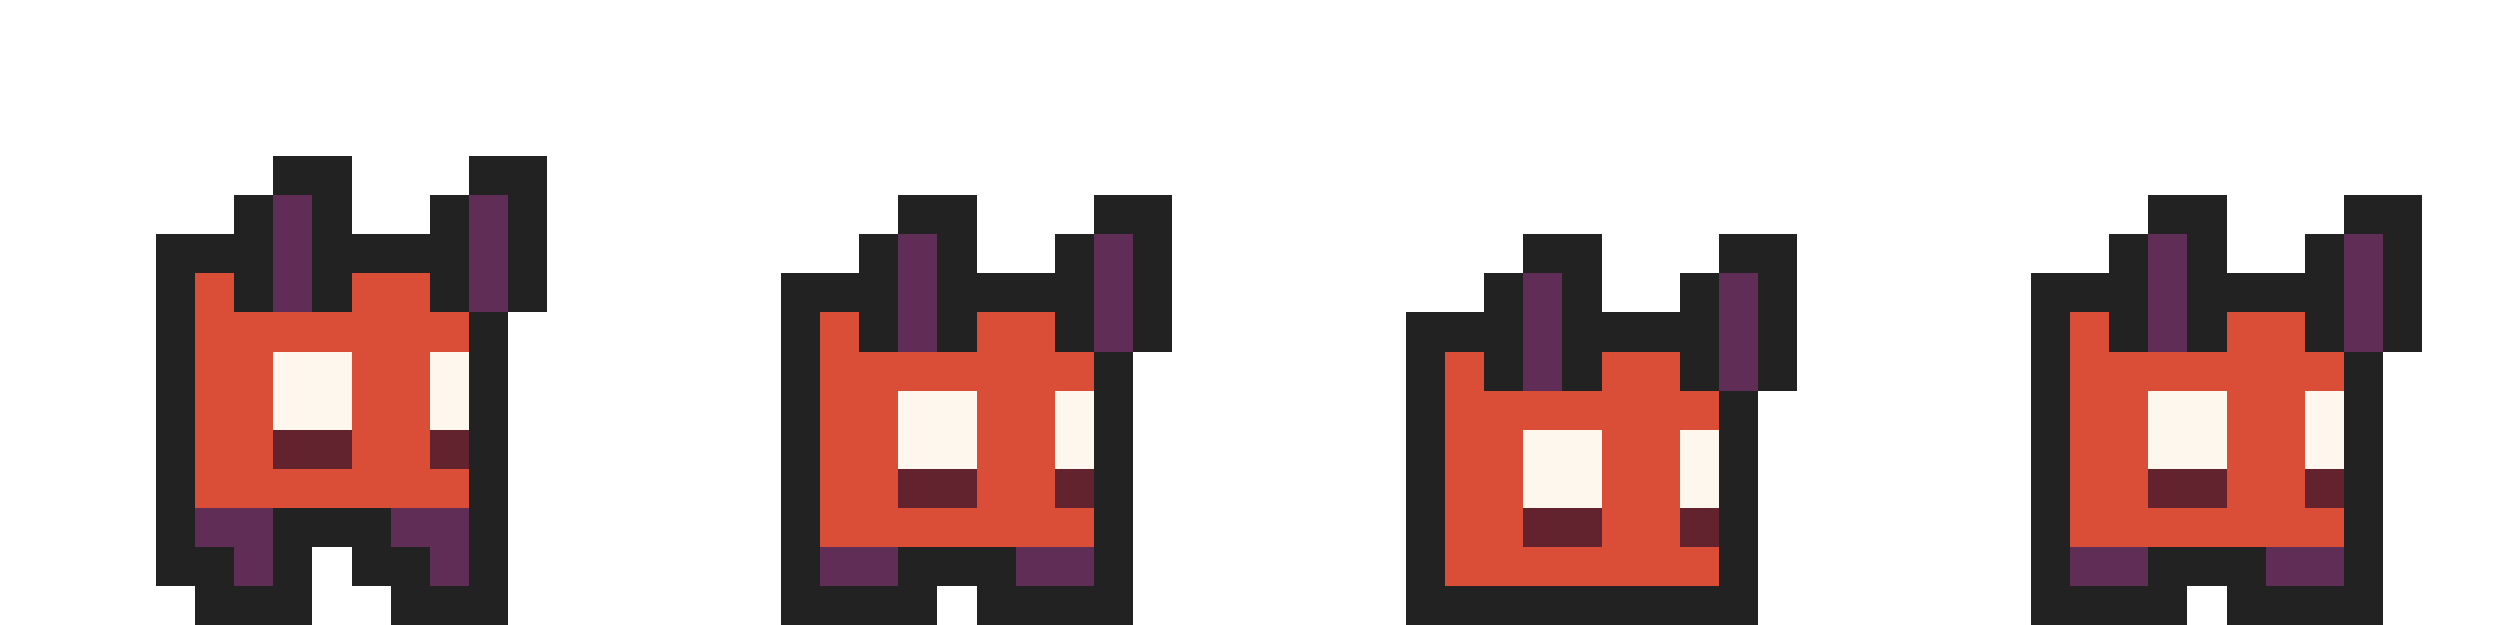
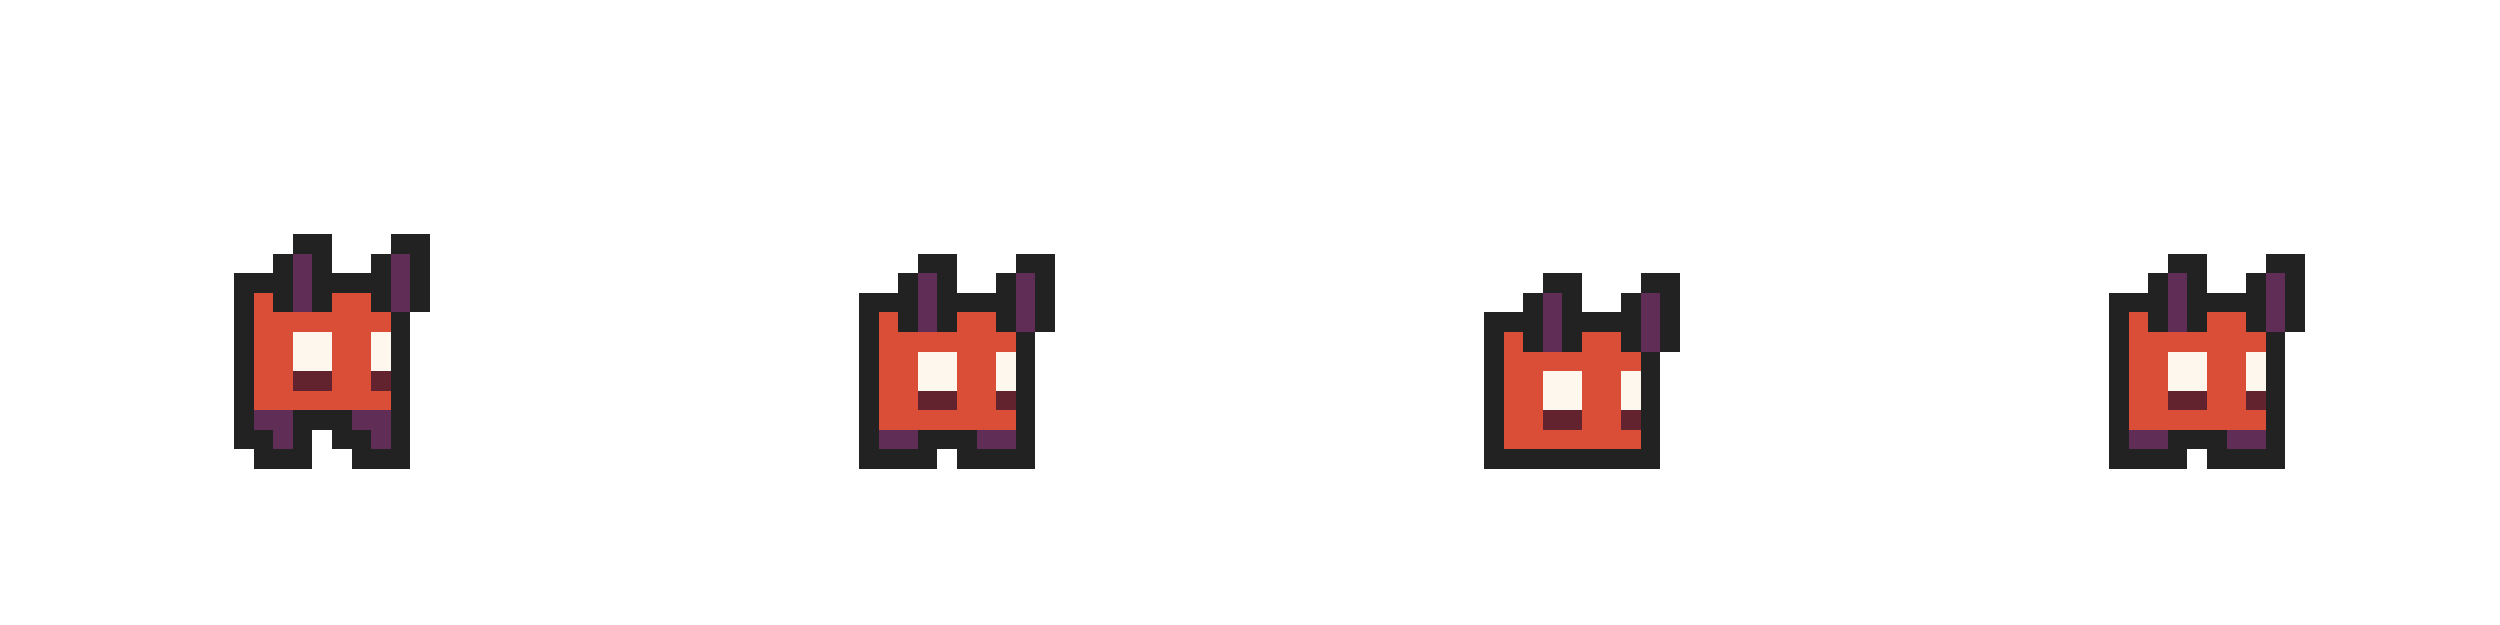
- <svg xmlns="http://www.w3.org/2000/svg" version="1.1" width="64" height="16" shape-rendering="crispEdges">
-   <rect x="7" y="4" width="1" height="1" fill="#222222" />
-   <rect x="8" y="4" width="1" height="1" fill="#222222" />
-   <rect x="12" y="4" width="1" height="1" fill="#222222" />
-   <rect x="13" y="4" width="1" height="1" fill="#222222" />
-   <rect x="6" y="5" width="1" height="1" fill="#222222" />
-   <rect x="7" y="5" width="1" height="1" fill="#5F2D56" />
-   <rect x="8" y="5" width="1" height="1" fill="#222222" />
-   <rect x="11" y="5" width="1" height="1" fill="#222222" />
-   <rect x="12" y="5" width="1" height="1" fill="#5F2D56" />
-   <rect x="13" y="5" width="1" height="1" fill="#222222" />
-   <rect x="23" y="5" width="1" height="1" fill="#222222" />
-   <rect x="24" y="5" width="1" height="1" fill="#222222" />
-   <rect x="28" y="5" width="1" height="1" fill="#222222" />
-   <rect x="29" y="5" width="1" height="1" fill="#222222" />
-   <rect x="55" y="5" width="1" height="1" fill="#222222" />
-   <rect x="56" y="5" width="1" height="1" fill="#222222" />
-   <rect x="60" y="5" width="1" height="1" fill="#222222" />
-   <rect x="61" y="5" width="1" height="1" fill="#222222" />
-   <rect x="4" y="6" width="1" height="1" fill="#222222" />
-   <rect x="5" y="6" width="1" height="1" fill="#222222" />
-   <rect x="6" y="6" width="1" height="1" fill="#222222" />
-   <rect x="7" y="6" width="1" height="1" fill="#5F2D56" />
-   <rect x="8" y="6" width="1" height="1" fill="#222222" />
-   <rect x="9" y="6" width="1" height="1" fill="#222222" />
-   <rect x="10" y="6" width="1" height="1" fill="#222222" />
-   <rect x="11" y="6" width="1" height="1" fill="#222222" />
-   <rect x="12" y="6" width="1" height="1" fill="#5F2D56" />
-   <rect x="13" y="6" width="1" height="1" fill="#222222" />
-   <rect x="22" y="6" width="1" height="1" fill="#222222" />
-   <rect x="23" y="6" width="1" height="1" fill="#5F2D56" />
-   <rect x="24" y="6" width="1" height="1" fill="#222222" />
-   <rect x="27" y="6" width="1" height="1" fill="#222222" />
-   <rect x="28" y="6" width="1" height="1" fill="#5F2D56" />
-   <rect x="29" y="6" width="1" height="1" fill="#222222" />
-   <rect x="39" y="6" width="1" height="1" fill="#222222" />
-   <rect x="40" y="6" width="1" height="1" fill="#222222" />
-   <rect x="44" y="6" width="1" height="1" fill="#222222" />
-   <rect x="45" y="6" width="1" height="1" fill="#222222" />
-   <rect x="54" y="6" width="1" height="1" fill="#222222" />
-   <rect x="55" y="6" width="1" height="1" fill="#5F2D56" />
-   <rect x="56" y="6" width="1" height="1" fill="#222222" />
-   <rect x="59" y="6" width="1" height="1" fill="#222222" />
-   <rect x="60" y="6" width="1" height="1" fill="#5F2D56" />
-   <rect x="61" y="6" width="1" height="1" fill="#222222" />
-   <rect x="4" y="7" width="1" height="1" fill="#222222" />
-   <rect x="5" y="7" width="1" height="1" fill="#DA4E38" />
-   <rect x="6" y="7" width="1" height="1" fill="#222222" />
-   <rect x="7" y="7" width="1" height="1" fill="#5F2D56" />
-   <rect x="8" y="7" width="1" height="1" fill="#222222" />
-   <rect x="9" y="7" width="1" height="1" fill="#DA4E38" />
-   <rect x="10" y="7" width="1" height="1" fill="#DA4E38" />
-   <rect x="11" y="7" width="1" height="1" fill="#222222" />
-   <rect x="12" y="7" width="1" height="1" fill="#5F2D56" />
-   <rect x="13" y="7" width="1" height="1" fill="#222222" />
-   <rect x="20" y="7" width="1" height="1" fill="#222222" />
-   <rect x="21" y="7" width="1" height="1" fill="#222222" />
-   <rect x="22" y="7" width="1" height="1" fill="#222222" />
-   <rect x="23" y="7" width="1" height="1" fill="#5F2D56" />
-   <rect x="24" y="7" width="1" height="1" fill="#222222" />
-   <rect x="25" y="7" width="1" height="1" fill="#222222" />
-   <rect x="26" y="7" width="1" height="1" fill="#222222" />
-   <rect x="27" y="7" width="1" height="1" fill="#222222" />
-   <rect x="28" y="7" width="1" height="1" fill="#5F2D56" />
-   <rect x="29" y="7" width="1" height="1" fill="#222222" />
-   <rect x="38" y="7" width="1" height="1" fill="#222222" />
-   <rect x="39" y="7" width="1" height="1" fill="#5F2D56" />
-   <rect x="40" y="7" width="1" height="1" fill="#222222" />
-   <rect x="43" y="7" width="1" height="1" fill="#222222" />
-   <rect x="44" y="7" width="1" height="1" fill="#5F2D56" />
-   <rect x="45" y="7" width="1" height="1" fill="#222222" />
-   <rect x="52" y="7" width="1" height="1" fill="#222222" />
-   <rect x="53" y="7" width="1" height="1" fill="#222222" />
-   <rect x="54" y="7" width="1" height="1" fill="#222222" />
-   <rect x="55" y="7" width="1" height="1" fill="#5F2D56" />
-   <rect x="56" y="7" width="1" height="1" fill="#222222" />
-   <rect x="57" y="7" width="1" height="1" fill="#222222" />
-   <rect x="58" y="7" width="1" height="1" fill="#222222" />
-   <rect x="59" y="7" width="1" height="1" fill="#222222" />
-   <rect x="60" y="7" width="1" height="1" fill="#5F2D56" />
-   <rect x="61" y="7" width="1" height="1" fill="#222222" />
-   <rect x="4" y="8" width="1" height="1" fill="#222222" />
-   <rect x="5" y="8" width="1" height="1" fill="#DA4E38" />
-   <rect x="6" y="8" width="1" height="1" fill="#DA4E38" />
-   <rect x="7" y="8" width="1" height="1" fill="#DA4E38" />
-   <rect x="8" y="8" width="1" height="1" fill="#DA4E38" />
-   <rect x="9" y="8" width="1" height="1" fill="#DA4E38" />
-   <rect x="10" y="8" width="1" height="1" fill="#DA4E38" />
-   <rect x="11" y="8" width="1" height="1" fill="#DA4E38" />
-   <rect x="12" y="8" width="1" height="1" fill="#222222" />
-   <rect x="20" y="8" width="1" height="1" fill="#222222" />
-   <rect x="21" y="8" width="1" height="1" fill="#DA4E38" />
-   <rect x="22" y="8" width="1" height="1" fill="#222222" />
-   <rect x="23" y="8" width="1" height="1" fill="#5F2D56" />
-   <rect x="24" y="8" width="1" height="1" fill="#222222" />
-   <rect x="25" y="8" width="1" height="1" fill="#DA4E38" />
-   <rect x="26" y="8" width="1" height="1" fill="#DA4E38" />
-   <rect x="27" y="8" width="1" height="1" fill="#222222" />
-   <rect x="28" y="8" width="1" height="1" fill="#5F2D56" />
-   <rect x="29" y="8" width="1" height="1" fill="#222222" />
-   <rect x="36" y="8" width="1" height="1" fill="#222222" />
-   <rect x="37" y="8" width="1" height="1" fill="#222222" />
-   <rect x="38" y="8" width="1" height="1" fill="#222222" />
-   <rect x="39" y="8" width="1" height="1" fill="#5F2D56" />
-   <rect x="40" y="8" width="1" height="1" fill="#222222" />
-   <rect x="41" y="8" width="1" height="1" fill="#222222" />
-   <rect x="42" y="8" width="1" height="1" fill="#222222" />
-   <rect x="43" y="8" width="1" height="1" fill="#222222" />
-   <rect x="44" y="8" width="1" height="1" fill="#5F2D56" />
-   <rect x="45" y="8" width="1" height="1" fill="#222222" />
-   <rect x="52" y="8" width="1" height="1" fill="#222222" />
-   <rect x="53" y="8" width="1" height="1" fill="#DA4E38" />
-   <rect x="54" y="8" width="1" height="1" fill="#222222" />
-   <rect x="55" y="8" width="1" height="1" fill="#5F2D56" />
-   <rect x="56" y="8" width="1" height="1" fill="#222222" />
-   <rect x="57" y="8" width="1" height="1" fill="#DA4E38" />
-   <rect x="58" y="8" width="1" height="1" fill="#DA4E38" />
-   <rect x="59" y="8" width="1" height="1" fill="#222222" />
-   <rect x="60" y="8" width="1" height="1" fill="#5F2D56" />
-   <rect x="61" y="8" width="1" height="1" fill="#222222" />
-   <rect x="4" y="9" width="1" height="1" fill="#222222" />
-   <rect x="5" y="9" width="1" height="1" fill="#DA4E38" />
-   <rect x="6" y="9" width="1" height="1" fill="#DA4E38" />
-   <rect x="7" y="9" width="1" height="1" fill="#FDF7ED" />
-   <rect x="8" y="9" width="1" height="1" fill="#FDF7ED" />
-   <rect x="9" y="9" width="1" height="1" fill="#DA4E38" />
-   <rect x="10" y="9" width="1" height="1" fill="#DA4E38" />
-   <rect x="11" y="9" width="1" height="1" fill="#FDF7ED" />
-   <rect x="12" y="9" width="1" height="1" fill="#222222" />
-   <rect x="20" y="9" width="1" height="1" fill="#222222" />
-   <rect x="21" y="9" width="1" height="1" fill="#DA4E38" />
-   <rect x="22" y="9" width="1" height="1" fill="#DA4E38" />
-   <rect x="23" y="9" width="1" height="1" fill="#DA4E38" />
-   <rect x="24" y="9" width="1" height="1" fill="#DA4E38" />
-   <rect x="25" y="9" width="1" height="1" fill="#DA4E38" />
-   <rect x="26" y="9" width="1" height="1" fill="#DA4E38" />
-   <rect x="27" y="9" width="1" height="1" fill="#DA4E38" />
-   <rect x="28" y="9" width="1" height="1" fill="#222222" />
-   <rect x="36" y="9" width="1" height="1" fill="#222222" />
-   <rect x="37" y="9" width="1" height="1" fill="#DA4E38" />
-   <rect x="38" y="9" width="1" height="1" fill="#222222" />
-   <rect x="39" y="9" width="1" height="1" fill="#5F2D56" />
-   <rect x="40" y="9" width="1" height="1" fill="#222222" />
-   <rect x="41" y="9" width="1" height="1" fill="#DA4E38" />
-   <rect x="42" y="9" width="1" height="1" fill="#DA4E38" />
-   <rect x="43" y="9" width="1" height="1" fill="#222222" />
-   <rect x="44" y="9" width="1" height="1" fill="#5F2D56" />
-   <rect x="45" y="9" width="1" height="1" fill="#222222" />
-   <rect x="52" y="9" width="1" height="1" fill="#222222" />
-   <rect x="53" y="9" width="1" height="1" fill="#DA4E38" />
-   <rect x="54" y="9" width="1" height="1" fill="#DA4E38" />
-   <rect x="55" y="9" width="1" height="1" fill="#DA4E38" />
-   <rect x="56" y="9" width="1" height="1" fill="#DA4E38" />
-   <rect x="57" y="9" width="1" height="1" fill="#DA4E38" />
-   <rect x="58" y="9" width="1" height="1" fill="#DA4E38" />
-   <rect x="59" y="9" width="1" height="1" fill="#DA4E38" />
-   <rect x="60" y="9" width="1" height="1" fill="#222222" />
-   <rect x="4" y="10" width="1" height="1" fill="#222222" />
-   <rect x="5" y="10" width="1" height="1" fill="#DA4E38" />
-   <rect x="6" y="10" width="1" height="1" fill="#DA4E38" />
-   <rect x="7" y="10" width="1" height="1" fill="#FDF7ED" />
-   <rect x="8" y="10" width="1" height="1" fill="#FDF7ED" />
-   <rect x="9" y="10" width="1" height="1" fill="#DA4E38" />
-   <rect x="10" y="10" width="1" height="1" fill="#DA4E38" />
-   <rect x="11" y="10" width="1" height="1" fill="#FDF7ED" />
-   <rect x="12" y="10" width="1" height="1" fill="#222222" />
-   <rect x="20" y="10" width="1" height="1" fill="#222222" />
-   <rect x="21" y="10" width="1" height="1" fill="#DA4E38" />
-   <rect x="22" y="10" width="1" height="1" fill="#DA4E38" />
-   <rect x="23" y="10" width="1" height="1" fill="#FDF7ED" />
-   <rect x="24" y="10" width="1" height="1" fill="#FDF7ED" />
-   <rect x="25" y="10" width="1" height="1" fill="#DA4E38" />
-   <rect x="26" y="10" width="1" height="1" fill="#DA4E38" />
-   <rect x="27" y="10" width="1" height="1" fill="#FDF7ED" />
-   <rect x="28" y="10" width="1" height="1" fill="#222222" />
-   <rect x="36" y="10" width="1" height="1" fill="#222222" />
-   <rect x="37" y="10" width="1" height="1" fill="#DA4E38" />
-   <rect x="38" y="10" width="1" height="1" fill="#DA4E38" />
-   <rect x="39" y="10" width="1" height="1" fill="#DA4E38" />
-   <rect x="40" y="10" width="1" height="1" fill="#DA4E38" />
-   <rect x="41" y="10" width="1" height="1" fill="#DA4E38" />
-   <rect x="42" y="10" width="1" height="1" fill="#DA4E38" />
-   <rect x="43" y="10" width="1" height="1" fill="#DA4E38" />
-   <rect x="44" y="10" width="1" height="1" fill="#222222" />
-   <rect x="52" y="10" width="1" height="1" fill="#222222" />
-   <rect x="53" y="10" width="1" height="1" fill="#DA4E38" />
-   <rect x="54" y="10" width="1" height="1" fill="#DA4E38" />
-   <rect x="55" y="10" width="1" height="1" fill="#FDF7ED" />
-   <rect x="56" y="10" width="1" height="1" fill="#FDF7ED" />
-   <rect x="57" y="10" width="1" height="1" fill="#DA4E38" />
-   <rect x="58" y="10" width="1" height="1" fill="#DA4E38" />
-   <rect x="59" y="10" width="1" height="1" fill="#FDF7ED" />
-   <rect x="60" y="10" width="1" height="1" fill="#222222" />
-   <rect x="4" y="11" width="1" height="1" fill="#222222" />
-   <rect x="5" y="11" width="1" height="1" fill="#DA4E38" />
-   <rect x="6" y="11" width="1" height="1" fill="#DA4E38" />
-   <rect x="7" y="11" width="1" height="1" fill="#62232F" />
-   <rect x="8" y="11" width="1" height="1" fill="#62232F" />
-   <rect x="9" y="11" width="1" height="1" fill="#DA4E38" />
-   <rect x="10" y="11" width="1" height="1" fill="#DA4E38" />
-   <rect x="11" y="11" width="1" height="1" fill="#62232F" />
-   <rect x="12" y="11" width="1" height="1" fill="#222222" />
-   <rect x="20" y="11" width="1" height="1" fill="#222222" />
-   <rect x="21" y="11" width="1" height="1" fill="#DA4E38" />
-   <rect x="22" y="11" width="1" height="1" fill="#DA4E38" />
-   <rect x="23" y="11" width="1" height="1" fill="#FDF7ED" />
-   <rect x="24" y="11" width="1" height="1" fill="#FDF7ED" />
-   <rect x="25" y="11" width="1" height="1" fill="#DA4E38" />
-   <rect x="26" y="11" width="1" height="1" fill="#DA4E38" />
-   <rect x="27" y="11" width="1" height="1" fill="#FDF7ED" />
-   <rect x="28" y="11" width="1" height="1" fill="#222222" />
-   <rect x="36" y="11" width="1" height="1" fill="#222222" />
-   <rect x="37" y="11" width="1" height="1" fill="#DA4E38" />
-   <rect x="38" y="11" width="1" height="1" fill="#DA4E38" />
-   <rect x="39" y="11" width="1" height="1" fill="#FDF7ED" />
-   <rect x="40" y="11" width="1" height="1" fill="#FDF7ED" />
-   <rect x="41" y="11" width="1" height="1" fill="#DA4E38" />
-   <rect x="42" y="11" width="1" height="1" fill="#DA4E38" />
-   <rect x="43" y="11" width="1" height="1" fill="#FDF7ED" />
-   <rect x="44" y="11" width="1" height="1" fill="#222222" />
-   <rect x="52" y="11" width="1" height="1" fill="#222222" />
-   <rect x="53" y="11" width="1" height="1" fill="#DA4E38" />
-   <rect x="54" y="11" width="1" height="1" fill="#DA4E38" />
-   <rect x="55" y="11" width="1" height="1" fill="#FDF7ED" />
-   <rect x="56" y="11" width="1" height="1" fill="#FDF7ED" />
-   <rect x="57" y="11" width="1" height="1" fill="#DA4E38" />
-   <rect x="58" y="11" width="1" height="1" fill="#DA4E38" />
-   <rect x="59" y="11" width="1" height="1" fill="#FDF7ED" />
-   <rect x="60" y="11" width="1" height="1" fill="#222222" />
-   <rect x="4" y="12" width="1" height="1" fill="#222222" />
-   <rect x="5" y="12" width="1" height="1" fill="#DA4E38" />
-   <rect x="6" y="12" width="1" height="1" fill="#DA4E38" />
-   <rect x="7" y="12" width="1" height="1" fill="#DA4E38" />
-   <rect x="8" y="12" width="1" height="1" fill="#DA4E38" />
-   <rect x="9" y="12" width="1" height="1" fill="#DA4E38" />
-   <rect x="10" y="12" width="1" height="1" fill="#DA4E38" />
-   <rect x="11" y="12" width="1" height="1" fill="#DA4E38" />
-   <rect x="12" y="12" width="1" height="1" fill="#222222" />
+ <svg xmlns="http://www.w3.org/2000/svg" version="1.1" width="128" height="32" shape-rendering="crispEdges">
+   <rect x="15" y="12" width="1" height="1" fill="#222222" />
+   <rect x="16" y="12" width="1" height="1" fill="#222222" />
  <rect x="20" y="12" width="1" height="1" fill="#222222" />
-   <rect x="21" y="12" width="1" height="1" fill="#DA4E38" />
-   <rect x="22" y="12" width="1" height="1" fill="#DA4E38" />
-   <rect x="23" y="12" width="1" height="1" fill="#62232F" />
-   <rect x="24" y="12" width="1" height="1" fill="#62232F" />
-   <rect x="25" y="12" width="1" height="1" fill="#DA4E38" />
-   <rect x="26" y="12" width="1" height="1" fill="#DA4E38" />
-   <rect x="27" y="12" width="1" height="1" fill="#62232F" />
-   <rect x="28" y="12" width="1" height="1" fill="#222222" />
-   <rect x="36" y="12" width="1" height="1" fill="#222222" />
-   <rect x="37" y="12" width="1" height="1" fill="#DA4E38" />
-   <rect x="38" y="12" width="1" height="1" fill="#DA4E38" />
-   <rect x="39" y="12" width="1" height="1" fill="#FDF7ED" />
-   <rect x="40" y="12" width="1" height="1" fill="#FDF7ED" />
-   <rect x="41" y="12" width="1" height="1" fill="#DA4E38" />
-   <rect x="42" y="12" width="1" height="1" fill="#DA4E38" />
-   <rect x="43" y="12" width="1" height="1" fill="#FDF7ED" />
-   <rect x="44" y="12" width="1" height="1" fill="#222222" />
-   <rect x="52" y="12" width="1" height="1" fill="#222222" />
-   <rect x="53" y="12" width="1" height="1" fill="#DA4E38" />
-   <rect x="54" y="12" width="1" height="1" fill="#DA4E38" />
-   <rect x="55" y="12" width="1" height="1" fill="#62232F" />
-   <rect x="56" y="12" width="1" height="1" fill="#62232F" />
-   <rect x="57" y="12" width="1" height="1" fill="#DA4E38" />
-   <rect x="58" y="12" width="1" height="1" fill="#DA4E38" />
-   <rect x="59" y="12" width="1" height="1" fill="#62232F" />
-   <rect x="60" y="12" width="1" height="1" fill="#222222" />
-   <rect x="4" y="13" width="1" height="1" fill="#222222" />
-   <rect x="5" y="13" width="1" height="1" fill="#5F2D56" />
-   <rect x="6" y="13" width="1" height="1" fill="#5F2D56" />
-   <rect x="7" y="13" width="1" height="1" fill="#222222" />
-   <rect x="8" y="13" width="1" height="1" fill="#222222" />
-   <rect x="9" y="13" width="1" height="1" fill="#222222" />
-   <rect x="10" y="13" width="1" height="1" fill="#5F2D56" />
-   <rect x="11" y="13" width="1" height="1" fill="#5F2D56" />
-   <rect x="12" y="13" width="1" height="1" fill="#222222" />
-   <rect x="20" y="13" width="1" height="1" fill="#222222" />
-   <rect x="21" y="13" width="1" height="1" fill="#DA4E38" />
-   <rect x="22" y="13" width="1" height="1" fill="#DA4E38" />
-   <rect x="23" y="13" width="1" height="1" fill="#DA4E38" />
-   <rect x="24" y="13" width="1" height="1" fill="#DA4E38" />
-   <rect x="25" y="13" width="1" height="1" fill="#DA4E38" />
-   <rect x="26" y="13" width="1" height="1" fill="#DA4E38" />
-   <rect x="27" y="13" width="1" height="1" fill="#DA4E38" />
-   <rect x="28" y="13" width="1" height="1" fill="#222222" />
-   <rect x="36" y="13" width="1" height="1" fill="#222222" />
-   <rect x="37" y="13" width="1" height="1" fill="#DA4E38" />
-   <rect x="38" y="13" width="1" height="1" fill="#DA4E38" />
-   <rect x="39" y="13" width="1" height="1" fill="#62232F" />
-   <rect x="40" y="13" width="1" height="1" fill="#62232F" />
-   <rect x="41" y="13" width="1" height="1" fill="#DA4E38" />
-   <rect x="42" y="13" width="1" height="1" fill="#DA4E38" />
-   <rect x="43" y="13" width="1" height="1" fill="#62232F" />
-   <rect x="44" y="13" width="1" height="1" fill="#222222" />
+   <rect x="21" y="12" width="1" height="1" fill="#222222" />
+   <rect x="14" y="13" width="1" height="1" fill="#222222" />
+   <rect x="15" y="13" width="1" height="1" fill="#5F2D56" />
+   <rect x="16" y="13" width="1" height="1" fill="#222222" />
+   <rect x="19" y="13" width="1" height="1" fill="#222222" />
+   <rect x="20" y="13" width="1" height="1" fill="#5F2D56" />
+   <rect x="21" y="13" width="1" height="1" fill="#222222" />
+   <rect x="47" y="13" width="1" height="1" fill="#222222" />
+   <rect x="48" y="13" width="1" height="1" fill="#222222" />
  <rect x="52" y="13" width="1" height="1" fill="#222222" />
-   <rect x="53" y="13" width="1" height="1" fill="#DA4E38" />
-   <rect x="54" y="13" width="1" height="1" fill="#DA4E38" />
-   <rect x="55" y="13" width="1" height="1" fill="#DA4E38" />
-   <rect x="56" y="13" width="1" height="1" fill="#DA4E38" />
-   <rect x="57" y="13" width="1" height="1" fill="#DA4E38" />
-   <rect x="58" y="13" width="1" height="1" fill="#DA4E38" />
-   <rect x="59" y="13" width="1" height="1" fill="#DA4E38" />
-   <rect x="60" y="13" width="1" height="1" fill="#222222" />
-   <rect x="4" y="14" width="1" height="1" fill="#222222" />
-   <rect x="5" y="14" width="1" height="1" fill="#222222" />
-   <rect x="6" y="14" width="1" height="1" fill="#5F2D56" />
-   <rect x="7" y="14" width="1" height="1" fill="#222222" />
-   <rect x="9" y="14" width="1" height="1" fill="#222222" />
-   <rect x="10" y="14" width="1" height="1" fill="#222222" />
-   <rect x="11" y="14" width="1" height="1" fill="#5F2D56" />
+   <rect x="53" y="13" width="1" height="1" fill="#222222" />
+   <rect x="111" y="13" width="1" height="1" fill="#222222" />
+   <rect x="112" y="13" width="1" height="1" fill="#222222" />
+   <rect x="116" y="13" width="1" height="1" fill="#222222" />
+   <rect x="117" y="13" width="1" height="1" fill="#222222" />
  <rect x="12" y="14" width="1" height="1" fill="#222222" />
-   <rect x="20" y="14" width="1" height="1" fill="#222222" />
-   <rect x="21" y="14" width="1" height="1" fill="#5F2D56" />
-   <rect x="22" y="14" width="1" height="1" fill="#5F2D56" />
-   <rect x="23" y="14" width="1" height="1" fill="#222222" />
-   <rect x="24" y="14" width="1" height="1" fill="#222222" />
-   <rect x="25" y="14" width="1" height="1" fill="#222222" />
-   <rect x="26" y="14" width="1" height="1" fill="#5F2D56" />
-   <rect x="27" y="14" width="1" height="1" fill="#5F2D56" />
-   <rect x="28" y="14" width="1" height="1" fill="#222222" />
-   <rect x="36" y="14" width="1" height="1" fill="#222222" />
-   <rect x="37" y="14" width="1" height="1" fill="#DA4E38" />
-   <rect x="38" y="14" width="1" height="1" fill="#DA4E38" />
-   <rect x="39" y="14" width="1" height="1" fill="#DA4E38" />
-   <rect x="40" y="14" width="1" height="1" fill="#DA4E38" />
-   <rect x="41" y="14" width="1" height="1" fill="#DA4E38" />
-   <rect x="42" y="14" width="1" height="1" fill="#DA4E38" />
-   <rect x="43" y="14" width="1" height="1" fill="#DA4E38" />
-   <rect x="44" y="14" width="1" height="1" fill="#222222" />
-   <rect x="52" y="14" width="1" height="1" fill="#222222" />
-   <rect x="53" y="14" width="1" height="1" fill="#5F2D56" />
-   <rect x="54" y="14" width="1" height="1" fill="#5F2D56" />
-   <rect x="55" y="14" width="1" height="1" fill="#222222" />
-   <rect x="56" y="14" width="1" height="1" fill="#222222" />
-   <rect x="57" y="14" width="1" height="1" fill="#222222" />
-   <rect x="58" y="14" width="1" height="1" fill="#5F2D56" />
-   <rect x="59" y="14" width="1" height="1" fill="#5F2D56" />
-   <rect x="60" y="14" width="1" height="1" fill="#222222" />
-   <rect x="5" y="15" width="1" height="1" fill="#222222" />
-   <rect x="6" y="15" width="1" height="1" fill="#222222" />
-   <rect x="7" y="15" width="1" height="1" fill="#222222" />
-   <rect x="10" y="15" width="1" height="1" fill="#222222" />
-   <rect x="11" y="15" width="1" height="1" fill="#222222" />
+   <rect x="13" y="14" width="1" height="1" fill="#222222" />
+   <rect x="14" y="14" width="1" height="1" fill="#222222" />
+   <rect x="15" y="14" width="1" height="1" fill="#5F2D56" />
+   <rect x="16" y="14" width="1" height="1" fill="#222222" />
+   <rect x="17" y="14" width="1" height="1" fill="#222222" />
+   <rect x="18" y="14" width="1" height="1" fill="#222222" />
+   <rect x="19" y="14" width="1" height="1" fill="#222222" />
+   <rect x="20" y="14" width="1" height="1" fill="#5F2D56" />
+   <rect x="21" y="14" width="1" height="1" fill="#222222" />
+   <rect x="46" y="14" width="1" height="1" fill="#222222" />
+   <rect x="47" y="14" width="1" height="1" fill="#5F2D56" />
+   <rect x="48" y="14" width="1" height="1" fill="#222222" />
+   <rect x="51" y="14" width="1" height="1" fill="#222222" />
+   <rect x="52" y="14" width="1" height="1" fill="#5F2D56" />
+   <rect x="53" y="14" width="1" height="1" fill="#222222" />
+   <rect x="79" y="14" width="1" height="1" fill="#222222" />
+   <rect x="80" y="14" width="1" height="1" fill="#222222" />
+   <rect x="84" y="14" width="1" height="1" fill="#222222" />
+   <rect x="85" y="14" width="1" height="1" fill="#222222" />
+   <rect x="110" y="14" width="1" height="1" fill="#222222" />
+   <rect x="111" y="14" width="1" height="1" fill="#5F2D56" />
+   <rect x="112" y="14" width="1" height="1" fill="#222222" />
+   <rect x="115" y="14" width="1" height="1" fill="#222222" />
+   <rect x="116" y="14" width="1" height="1" fill="#5F2D56" />
+   <rect x="117" y="14" width="1" height="1" fill="#222222" />
  <rect x="12" y="15" width="1" height="1" fill="#222222" />
-   <rect x="20" y="15" width="1" height="1" fill="#222222" />
+   <rect x="13" y="15" width="1" height="1" fill="#DA4E38" />
+   <rect x="14" y="15" width="1" height="1" fill="#222222" />
+   <rect x="15" y="15" width="1" height="1" fill="#5F2D56" />
+   <rect x="16" y="15" width="1" height="1" fill="#222222" />
+   <rect x="17" y="15" width="1" height="1" fill="#DA4E38" />
+   <rect x="18" y="15" width="1" height="1" fill="#DA4E38" />
+   <rect x="19" y="15" width="1" height="1" fill="#222222" />
+   <rect x="20" y="15" width="1" height="1" fill="#5F2D56" />
  <rect x="21" y="15" width="1" height="1" fill="#222222" />
-   <rect x="22" y="15" width="1" height="1" fill="#222222" />
-   <rect x="23" y="15" width="1" height="1" fill="#222222" />
-   <rect x="25" y="15" width="1" height="1" fill="#222222" />
-   <rect x="26" y="15" width="1" height="1" fill="#222222" />
-   <rect x="27" y="15" width="1" height="1" fill="#222222" />
-   <rect x="28" y="15" width="1" height="1" fill="#222222" />
-   <rect x="36" y="15" width="1" height="1" fill="#222222" />
-   <rect x="37" y="15" width="1" height="1" fill="#222222" />
-   <rect x="38" y="15" width="1" height="1" fill="#222222" />
-   <rect x="39" y="15" width="1" height="1" fill="#222222" />
-   <rect x="40" y="15" width="1" height="1" fill="#222222" />
-   <rect x="41" y="15" width="1" height="1" fill="#222222" />
-   <rect x="42" y="15" width="1" height="1" fill="#222222" />
-   <rect x="43" y="15" width="1" height="1" fill="#222222" />
  <rect x="44" y="15" width="1" height="1" fill="#222222" />
-   <rect x="52" y="15" width="1" height="1" fill="#222222" />
+   <rect x="45" y="15" width="1" height="1" fill="#222222" />
+   <rect x="46" y="15" width="1" height="1" fill="#222222" />
+   <rect x="47" y="15" width="1" height="1" fill="#5F2D56" />
+   <rect x="48" y="15" width="1" height="1" fill="#222222" />
+   <rect x="49" y="15" width="1" height="1" fill="#222222" />
+   <rect x="50" y="15" width="1" height="1" fill="#222222" />
+   <rect x="51" y="15" width="1" height="1" fill="#222222" />
+   <rect x="52" y="15" width="1" height="1" fill="#5F2D56" />
  <rect x="53" y="15" width="1" height="1" fill="#222222" />
-   <rect x="54" y="15" width="1" height="1" fill="#222222" />
-   <rect x="55" y="15" width="1" height="1" fill="#222222" />
-   <rect x="57" y="15" width="1" height="1" fill="#222222" />
-   <rect x="58" y="15" width="1" height="1" fill="#222222" />
-   <rect x="59" y="15" width="1" height="1" fill="#222222" />
-   <rect x="60" y="15" width="1" height="1" fill="#222222" />
+   <rect x="78" y="15" width="1" height="1" fill="#222222" />
+   <rect x="79" y="15" width="1" height="1" fill="#5F2D56" />
+   <rect x="80" y="15" width="1" height="1" fill="#222222" />
+   <rect x="83" y="15" width="1" height="1" fill="#222222" />
+   <rect x="84" y="15" width="1" height="1" fill="#5F2D56" />
+   <rect x="85" y="15" width="1" height="1" fill="#222222" />
+   <rect x="108" y="15" width="1" height="1" fill="#222222" />
+   <rect x="109" y="15" width="1" height="1" fill="#222222" />
+   <rect x="110" y="15" width="1" height="1" fill="#222222" />
+   <rect x="111" y="15" width="1" height="1" fill="#5F2D56" />
+   <rect x="112" y="15" width="1" height="1" fill="#222222" />
+   <rect x="113" y="15" width="1" height="1" fill="#222222" />
+   <rect x="114" y="15" width="1" height="1" fill="#222222" />
+   <rect x="115" y="15" width="1" height="1" fill="#222222" />
+   <rect x="116" y="15" width="1" height="1" fill="#5F2D56" />
+   <rect x="117" y="15" width="1" height="1" fill="#222222" />
+   <rect x="12" y="16" width="1" height="1" fill="#222222" />
+   <rect x="13" y="16" width="1" height="1" fill="#DA4E38" />
+   <rect x="14" y="16" width="1" height="1" fill="#DA4E38" />
+   <rect x="15" y="16" width="1" height="1" fill="#DA4E38" />
+   <rect x="16" y="16" width="1" height="1" fill="#DA4E38" />
+   <rect x="17" y="16" width="1" height="1" fill="#DA4E38" />
+   <rect x="18" y="16" width="1" height="1" fill="#DA4E38" />
+   <rect x="19" y="16" width="1" height="1" fill="#DA4E38" />
+   <rect x="20" y="16" width="1" height="1" fill="#222222" />
+   <rect x="44" y="16" width="1" height="1" fill="#222222" />
+   <rect x="45" y="16" width="1" height="1" fill="#DA4E38" />
+   <rect x="46" y="16" width="1" height="1" fill="#222222" />
+   <rect x="47" y="16" width="1" height="1" fill="#5F2D56" />
+   <rect x="48" y="16" width="1" height="1" fill="#222222" />
+   <rect x="49" y="16" width="1" height="1" fill="#DA4E38" />
+   <rect x="50" y="16" width="1" height="1" fill="#DA4E38" />
+   <rect x="51" y="16" width="1" height="1" fill="#222222" />
+   <rect x="52" y="16" width="1" height="1" fill="#5F2D56" />
+   <rect x="53" y="16" width="1" height="1" fill="#222222" />
+   <rect x="76" y="16" width="1" height="1" fill="#222222" />
+   <rect x="77" y="16" width="1" height="1" fill="#222222" />
+   <rect x="78" y="16" width="1" height="1" fill="#222222" />
+   <rect x="79" y="16" width="1" height="1" fill="#5F2D56" />
+   <rect x="80" y="16" width="1" height="1" fill="#222222" />
+   <rect x="81" y="16" width="1" height="1" fill="#222222" />
+   <rect x="82" y="16" width="1" height="1" fill="#222222" />
+   <rect x="83" y="16" width="1" height="1" fill="#222222" />
+   <rect x="84" y="16" width="1" height="1" fill="#5F2D56" />
+   <rect x="85" y="16" width="1" height="1" fill="#222222" />
+   <rect x="108" y="16" width="1" height="1" fill="#222222" />
+   <rect x="109" y="16" width="1" height="1" fill="#DA4E38" />
+   <rect x="110" y="16" width="1" height="1" fill="#222222" />
+   <rect x="111" y="16" width="1" height="1" fill="#5F2D56" />
+   <rect x="112" y="16" width="1" height="1" fill="#222222" />
+   <rect x="113" y="16" width="1" height="1" fill="#DA4E38" />
+   <rect x="114" y="16" width="1" height="1" fill="#DA4E38" />
+   <rect x="115" y="16" width="1" height="1" fill="#222222" />
+   <rect x="116" y="16" width="1" height="1" fill="#5F2D56" />
+   <rect x="117" y="16" width="1" height="1" fill="#222222" />
+   <rect x="12" y="17" width="1" height="1" fill="#222222" />
+   <rect x="13" y="17" width="1" height="1" fill="#DA4E38" />
+   <rect x="14" y="17" width="1" height="1" fill="#DA4E38" />
+   <rect x="15" y="17" width="1" height="1" fill="#FDF7ED" />
+   <rect x="16" y="17" width="1" height="1" fill="#FDF7ED" />
+   <rect x="17" y="17" width="1" height="1" fill="#DA4E38" />
+   <rect x="18" y="17" width="1" height="1" fill="#DA4E38" />
+   <rect x="19" y="17" width="1" height="1" fill="#FDF7ED" />
+   <rect x="20" y="17" width="1" height="1" fill="#222222" />
+   <rect x="44" y="17" width="1" height="1" fill="#222222" />
+   <rect x="45" y="17" width="1" height="1" fill="#DA4E38" />
+   <rect x="46" y="17" width="1" height="1" fill="#DA4E38" />
+   <rect x="47" y="17" width="1" height="1" fill="#DA4E38" />
+   <rect x="48" y="17" width="1" height="1" fill="#DA4E38" />
+   <rect x="49" y="17" width="1" height="1" fill="#DA4E38" />
+   <rect x="50" y="17" width="1" height="1" fill="#DA4E38" />
+   <rect x="51" y="17" width="1" height="1" fill="#DA4E38" />
+   <rect x="52" y="17" width="1" height="1" fill="#222222" />
+   <rect x="76" y="17" width="1" height="1" fill="#222222" />
+   <rect x="77" y="17" width="1" height="1" fill="#DA4E38" />
+   <rect x="78" y="17" width="1" height="1" fill="#222222" />
+   <rect x="79" y="17" width="1" height="1" fill="#5F2D56" />
+   <rect x="80" y="17" width="1" height="1" fill="#222222" />
+   <rect x="81" y="17" width="1" height="1" fill="#DA4E38" />
+   <rect x="82" y="17" width="1" height="1" fill="#DA4E38" />
+   <rect x="83" y="17" width="1" height="1" fill="#222222" />
+   <rect x="84" y="17" width="1" height="1" fill="#5F2D56" />
+   <rect x="85" y="17" width="1" height="1" fill="#222222" />
+   <rect x="108" y="17" width="1" height="1" fill="#222222" />
+   <rect x="109" y="17" width="1" height="1" fill="#DA4E38" />
+   <rect x="110" y="17" width="1" height="1" fill="#DA4E38" />
+   <rect x="111" y="17" width="1" height="1" fill="#DA4E38" />
+   <rect x="112" y="17" width="1" height="1" fill="#DA4E38" />
+   <rect x="113" y="17" width="1" height="1" fill="#DA4E38" />
+   <rect x="114" y="17" width="1" height="1" fill="#DA4E38" />
+   <rect x="115" y="17" width="1" height="1" fill="#DA4E38" />
+   <rect x="116" y="17" width="1" height="1" fill="#222222" />
+   <rect x="12" y="18" width="1" height="1" fill="#222222" />
+   <rect x="13" y="18" width="1" height="1" fill="#DA4E38" />
+   <rect x="14" y="18" width="1" height="1" fill="#DA4E38" />
+   <rect x="15" y="18" width="1" height="1" fill="#FDF7ED" />
+   <rect x="16" y="18" width="1" height="1" fill="#FDF7ED" />
+   <rect x="17" y="18" width="1" height="1" fill="#DA4E38" />
+   <rect x="18" y="18" width="1" height="1" fill="#DA4E38" />
+   <rect x="19" y="18" width="1" height="1" fill="#FDF7ED" />
+   <rect x="20" y="18" width="1" height="1" fill="#222222" />
+   <rect x="44" y="18" width="1" height="1" fill="#222222" />
+   <rect x="45" y="18" width="1" height="1" fill="#DA4E38" />
+   <rect x="46" y="18" width="1" height="1" fill="#DA4E38" />
+   <rect x="47" y="18" width="1" height="1" fill="#FDF7ED" />
+   <rect x="48" y="18" width="1" height="1" fill="#FDF7ED" />
+   <rect x="49" y="18" width="1" height="1" fill="#DA4E38" />
+   <rect x="50" y="18" width="1" height="1" fill="#DA4E38" />
+   <rect x="51" y="18" width="1" height="1" fill="#FDF7ED" />
+   <rect x="52" y="18" width="1" height="1" fill="#222222" />
+   <rect x="76" y="18" width="1" height="1" fill="#222222" />
+   <rect x="77" y="18" width="1" height="1" fill="#DA4E38" />
+   <rect x="78" y="18" width="1" height="1" fill="#DA4E38" />
+   <rect x="79" y="18" width="1" height="1" fill="#DA4E38" />
+   <rect x="80" y="18" width="1" height="1" fill="#DA4E38" />
+   <rect x="81" y="18" width="1" height="1" fill="#DA4E38" />
+   <rect x="82" y="18" width="1" height="1" fill="#DA4E38" />
+   <rect x="83" y="18" width="1" height="1" fill="#DA4E38" />
+   <rect x="84" y="18" width="1" height="1" fill="#222222" />
+   <rect x="108" y="18" width="1" height="1" fill="#222222" />
+   <rect x="109" y="18" width="1" height="1" fill="#DA4E38" />
+   <rect x="110" y="18" width="1" height="1" fill="#DA4E38" />
+   <rect x="111" y="18" width="1" height="1" fill="#FDF7ED" />
+   <rect x="112" y="18" width="1" height="1" fill="#FDF7ED" />
+   <rect x="113" y="18" width="1" height="1" fill="#DA4E38" />
+   <rect x="114" y="18" width="1" height="1" fill="#DA4E38" />
+   <rect x="115" y="18" width="1" height="1" fill="#FDF7ED" />
+   <rect x="116" y="18" width="1" height="1" fill="#222222" />
+   <rect x="12" y="19" width="1" height="1" fill="#222222" />
+   <rect x="13" y="19" width="1" height="1" fill="#DA4E38" />
+   <rect x="14" y="19" width="1" height="1" fill="#DA4E38" />
+   <rect x="15" y="19" width="1" height="1" fill="#62232F" />
+   <rect x="16" y="19" width="1" height="1" fill="#62232F" />
+   <rect x="17" y="19" width="1" height="1" fill="#DA4E38" />
+   <rect x="18" y="19" width="1" height="1" fill="#DA4E38" />
+   <rect x="19" y="19" width="1" height="1" fill="#62232F" />
+   <rect x="20" y="19" width="1" height="1" fill="#222222" />
+   <rect x="44" y="19" width="1" height="1" fill="#222222" />
+   <rect x="45" y="19" width="1" height="1" fill="#DA4E38" />
+   <rect x="46" y="19" width="1" height="1" fill="#DA4E38" />
+   <rect x="47" y="19" width="1" height="1" fill="#FDF7ED" />
+   <rect x="48" y="19" width="1" height="1" fill="#FDF7ED" />
+   <rect x="49" y="19" width="1" height="1" fill="#DA4E38" />
+   <rect x="50" y="19" width="1" height="1" fill="#DA4E38" />
+   <rect x="51" y="19" width="1" height="1" fill="#FDF7ED" />
+   <rect x="52" y="19" width="1" height="1" fill="#222222" />
+   <rect x="76" y="19" width="1" height="1" fill="#222222" />
+   <rect x="77" y="19" width="1" height="1" fill="#DA4E38" />
+   <rect x="78" y="19" width="1" height="1" fill="#DA4E38" />
+   <rect x="79" y="19" width="1" height="1" fill="#FDF7ED" />
+   <rect x="80" y="19" width="1" height="1" fill="#FDF7ED" />
+   <rect x="81" y="19" width="1" height="1" fill="#DA4E38" />
+   <rect x="82" y="19" width="1" height="1" fill="#DA4E38" />
+   <rect x="83" y="19" width="1" height="1" fill="#FDF7ED" />
+   <rect x="84" y="19" width="1" height="1" fill="#222222" />
+   <rect x="108" y="19" width="1" height="1" fill="#222222" />
+   <rect x="109" y="19" width="1" height="1" fill="#DA4E38" />
+   <rect x="110" y="19" width="1" height="1" fill="#DA4E38" />
+   <rect x="111" y="19" width="1" height="1" fill="#FDF7ED" />
+   <rect x="112" y="19" width="1" height="1" fill="#FDF7ED" />
+   <rect x="113" y="19" width="1" height="1" fill="#DA4E38" />
+   <rect x="114" y="19" width="1" height="1" fill="#DA4E38" />
+   <rect x="115" y="19" width="1" height="1" fill="#FDF7ED" />
+   <rect x="116" y="19" width="1" height="1" fill="#222222" />
+   <rect x="12" y="20" width="1" height="1" fill="#222222" />
+   <rect x="13" y="20" width="1" height="1" fill="#DA4E38" />
+   <rect x="14" y="20" width="1" height="1" fill="#DA4E38" />
+   <rect x="15" y="20" width="1" height="1" fill="#DA4E38" />
+   <rect x="16" y="20" width="1" height="1" fill="#DA4E38" />
+   <rect x="17" y="20" width="1" height="1" fill="#DA4E38" />
+   <rect x="18" y="20" width="1" height="1" fill="#DA4E38" />
+   <rect x="19" y="20" width="1" height="1" fill="#DA4E38" />
+   <rect x="20" y="20" width="1" height="1" fill="#222222" />
+   <rect x="44" y="20" width="1" height="1" fill="#222222" />
+   <rect x="45" y="20" width="1" height="1" fill="#DA4E38" />
+   <rect x="46" y="20" width="1" height="1" fill="#DA4E38" />
+   <rect x="47" y="20" width="1" height="1" fill="#62232F" />
+   <rect x="48" y="20" width="1" height="1" fill="#62232F" />
+   <rect x="49" y="20" width="1" height="1" fill="#DA4E38" />
+   <rect x="50" y="20" width="1" height="1" fill="#DA4E38" />
+   <rect x="51" y="20" width="1" height="1" fill="#62232F" />
+   <rect x="52" y="20" width="1" height="1" fill="#222222" />
+   <rect x="76" y="20" width="1" height="1" fill="#222222" />
+   <rect x="77" y="20" width="1" height="1" fill="#DA4E38" />
+   <rect x="78" y="20" width="1" height="1" fill="#DA4E38" />
+   <rect x="79" y="20" width="1" height="1" fill="#FDF7ED" />
+   <rect x="80" y="20" width="1" height="1" fill="#FDF7ED" />
+   <rect x="81" y="20" width="1" height="1" fill="#DA4E38" />
+   <rect x="82" y="20" width="1" height="1" fill="#DA4E38" />
+   <rect x="83" y="20" width="1" height="1" fill="#FDF7ED" />
+   <rect x="84" y="20" width="1" height="1" fill="#222222" />
+   <rect x="108" y="20" width="1" height="1" fill="#222222" />
+   <rect x="109" y="20" width="1" height="1" fill="#DA4E38" />
+   <rect x="110" y="20" width="1" height="1" fill="#DA4E38" />
+   <rect x="111" y="20" width="1" height="1" fill="#62232F" />
+   <rect x="112" y="20" width="1" height="1" fill="#62232F" />
+   <rect x="113" y="20" width="1" height="1" fill="#DA4E38" />
+   <rect x="114" y="20" width="1" height="1" fill="#DA4E38" />
+   <rect x="115" y="20" width="1" height="1" fill="#62232F" />
+   <rect x="116" y="20" width="1" height="1" fill="#222222" />
+   <rect x="12" y="21" width="1" height="1" fill="#222222" />
+   <rect x="13" y="21" width="1" height="1" fill="#5F2D56" />
+   <rect x="14" y="21" width="1" height="1" fill="#5F2D56" />
+   <rect x="15" y="21" width="1" height="1" fill="#222222" />
+   <rect x="16" y="21" width="1" height="1" fill="#222222" />
+   <rect x="17" y="21" width="1" height="1" fill="#222222" />
+   <rect x="18" y="21" width="1" height="1" fill="#5F2D56" />
+   <rect x="19" y="21" width="1" height="1" fill="#5F2D56" />
+   <rect x="20" y="21" width="1" height="1" fill="#222222" />
+   <rect x="44" y="21" width="1" height="1" fill="#222222" />
+   <rect x="45" y="21" width="1" height="1" fill="#DA4E38" />
+   <rect x="46" y="21" width="1" height="1" fill="#DA4E38" />
+   <rect x="47" y="21" width="1" height="1" fill="#DA4E38" />
+   <rect x="48" y="21" width="1" height="1" fill="#DA4E38" />
+   <rect x="49" y="21" width="1" height="1" fill="#DA4E38" />
+   <rect x="50" y="21" width="1" height="1" fill="#DA4E38" />
+   <rect x="51" y="21" width="1" height="1" fill="#DA4E38" />
+   <rect x="52" y="21" width="1" height="1" fill="#222222" />
+   <rect x="76" y="21" width="1" height="1" fill="#222222" />
+   <rect x="77" y="21" width="1" height="1" fill="#DA4E38" />
+   <rect x="78" y="21" width="1" height="1" fill="#DA4E38" />
+   <rect x="79" y="21" width="1" height="1" fill="#62232F" />
+   <rect x="80" y="21" width="1" height="1" fill="#62232F" />
+   <rect x="81" y="21" width="1" height="1" fill="#DA4E38" />
+   <rect x="82" y="21" width="1" height="1" fill="#DA4E38" />
+   <rect x="83" y="21" width="1" height="1" fill="#62232F" />
+   <rect x="84" y="21" width="1" height="1" fill="#222222" />
+   <rect x="108" y="21" width="1" height="1" fill="#222222" />
+   <rect x="109" y="21" width="1" height="1" fill="#DA4E38" />
+   <rect x="110" y="21" width="1" height="1" fill="#DA4E38" />
+   <rect x="111" y="21" width="1" height="1" fill="#DA4E38" />
+   <rect x="112" y="21" width="1" height="1" fill="#DA4E38" />
+   <rect x="113" y="21" width="1" height="1" fill="#DA4E38" />
+   <rect x="114" y="21" width="1" height="1" fill="#DA4E38" />
+   <rect x="115" y="21" width="1" height="1" fill="#DA4E38" />
+   <rect x="116" y="21" width="1" height="1" fill="#222222" />
+   <rect x="12" y="22" width="1" height="1" fill="#222222" />
+   <rect x="13" y="22" width="1" height="1" fill="#222222" />
+   <rect x="14" y="22" width="1" height="1" fill="#5F2D56" />
+   <rect x="15" y="22" width="1" height="1" fill="#222222" />
+   <rect x="17" y="22" width="1" height="1" fill="#222222" />
+   <rect x="18" y="22" width="1" height="1" fill="#222222" />
+   <rect x="19" y="22" width="1" height="1" fill="#5F2D56" />
+   <rect x="20" y="22" width="1" height="1" fill="#222222" />
+   <rect x="44" y="22" width="1" height="1" fill="#222222" />
+   <rect x="45" y="22" width="1" height="1" fill="#5F2D56" />
+   <rect x="46" y="22" width="1" height="1" fill="#5F2D56" />
+   <rect x="47" y="22" width="1" height="1" fill="#222222" />
+   <rect x="48" y="22" width="1" height="1" fill="#222222" />
+   <rect x="49" y="22" width="1" height="1" fill="#222222" />
+   <rect x="50" y="22" width="1" height="1" fill="#5F2D56" />
+   <rect x="51" y="22" width="1" height="1" fill="#5F2D56" />
+   <rect x="52" y="22" width="1" height="1" fill="#222222" />
+   <rect x="76" y="22" width="1" height="1" fill="#222222" />
+   <rect x="77" y="22" width="1" height="1" fill="#DA4E38" />
+   <rect x="78" y="22" width="1" height="1" fill="#DA4E38" />
+   <rect x="79" y="22" width="1" height="1" fill="#DA4E38" />
+   <rect x="80" y="22" width="1" height="1" fill="#DA4E38" />
+   <rect x="81" y="22" width="1" height="1" fill="#DA4E38" />
+   <rect x="82" y="22" width="1" height="1" fill="#DA4E38" />
+   <rect x="83" y="22" width="1" height="1" fill="#DA4E38" />
+   <rect x="84" y="22" width="1" height="1" fill="#222222" />
+   <rect x="108" y="22" width="1" height="1" fill="#222222" />
+   <rect x="109" y="22" width="1" height="1" fill="#5F2D56" />
+   <rect x="110" y="22" width="1" height="1" fill="#5F2D56" />
+   <rect x="111" y="22" width="1" height="1" fill="#222222" />
+   <rect x="112" y="22" width="1" height="1" fill="#222222" />
+   <rect x="113" y="22" width="1" height="1" fill="#222222" />
+   <rect x="114" y="22" width="1" height="1" fill="#5F2D56" />
+   <rect x="115" y="22" width="1" height="1" fill="#5F2D56" />
+   <rect x="116" y="22" width="1" height="1" fill="#222222" />
+   <rect x="13" y="23" width="1" height="1" fill="#222222" />
+   <rect x="14" y="23" width="1" height="1" fill="#222222" />
+   <rect x="15" y="23" width="1" height="1" fill="#222222" />
+   <rect x="18" y="23" width="1" height="1" fill="#222222" />
+   <rect x="19" y="23" width="1" height="1" fill="#222222" />
+   <rect x="20" y="23" width="1" height="1" fill="#222222" />
+   <rect x="44" y="23" width="1" height="1" fill="#222222" />
+   <rect x="45" y="23" width="1" height="1" fill="#222222" />
+   <rect x="46" y="23" width="1" height="1" fill="#222222" />
+   <rect x="47" y="23" width="1" height="1" fill="#222222" />
+   <rect x="49" y="23" width="1" height="1" fill="#222222" />
+   <rect x="50" y="23" width="1" height="1" fill="#222222" />
+   <rect x="51" y="23" width="1" height="1" fill="#222222" />
+   <rect x="52" y="23" width="1" height="1" fill="#222222" />
+   <rect x="76" y="23" width="1" height="1" fill="#222222" />
+   <rect x="77" y="23" width="1" height="1" fill="#222222" />
+   <rect x="78" y="23" width="1" height="1" fill="#222222" />
+   <rect x="79" y="23" width="1" height="1" fill="#222222" />
+   <rect x="80" y="23" width="1" height="1" fill="#222222" />
+   <rect x="81" y="23" width="1" height="1" fill="#222222" />
+   <rect x="82" y="23" width="1" height="1" fill="#222222" />
+   <rect x="83" y="23" width="1" height="1" fill="#222222" />
+   <rect x="84" y="23" width="1" height="1" fill="#222222" />
+   <rect x="108" y="23" width="1" height="1" fill="#222222" />
+   <rect x="109" y="23" width="1" height="1" fill="#222222" />
+   <rect x="110" y="23" width="1" height="1" fill="#222222" />
+   <rect x="111" y="23" width="1" height="1" fill="#222222" />
+   <rect x="113" y="23" width="1" height="1" fill="#222222" />
+   <rect x="114" y="23" width="1" height="1" fill="#222222" />
+   <rect x="115" y="23" width="1" height="1" fill="#222222" />
+   <rect x="116" y="23" width="1" height="1" fill="#222222" />
</svg>
